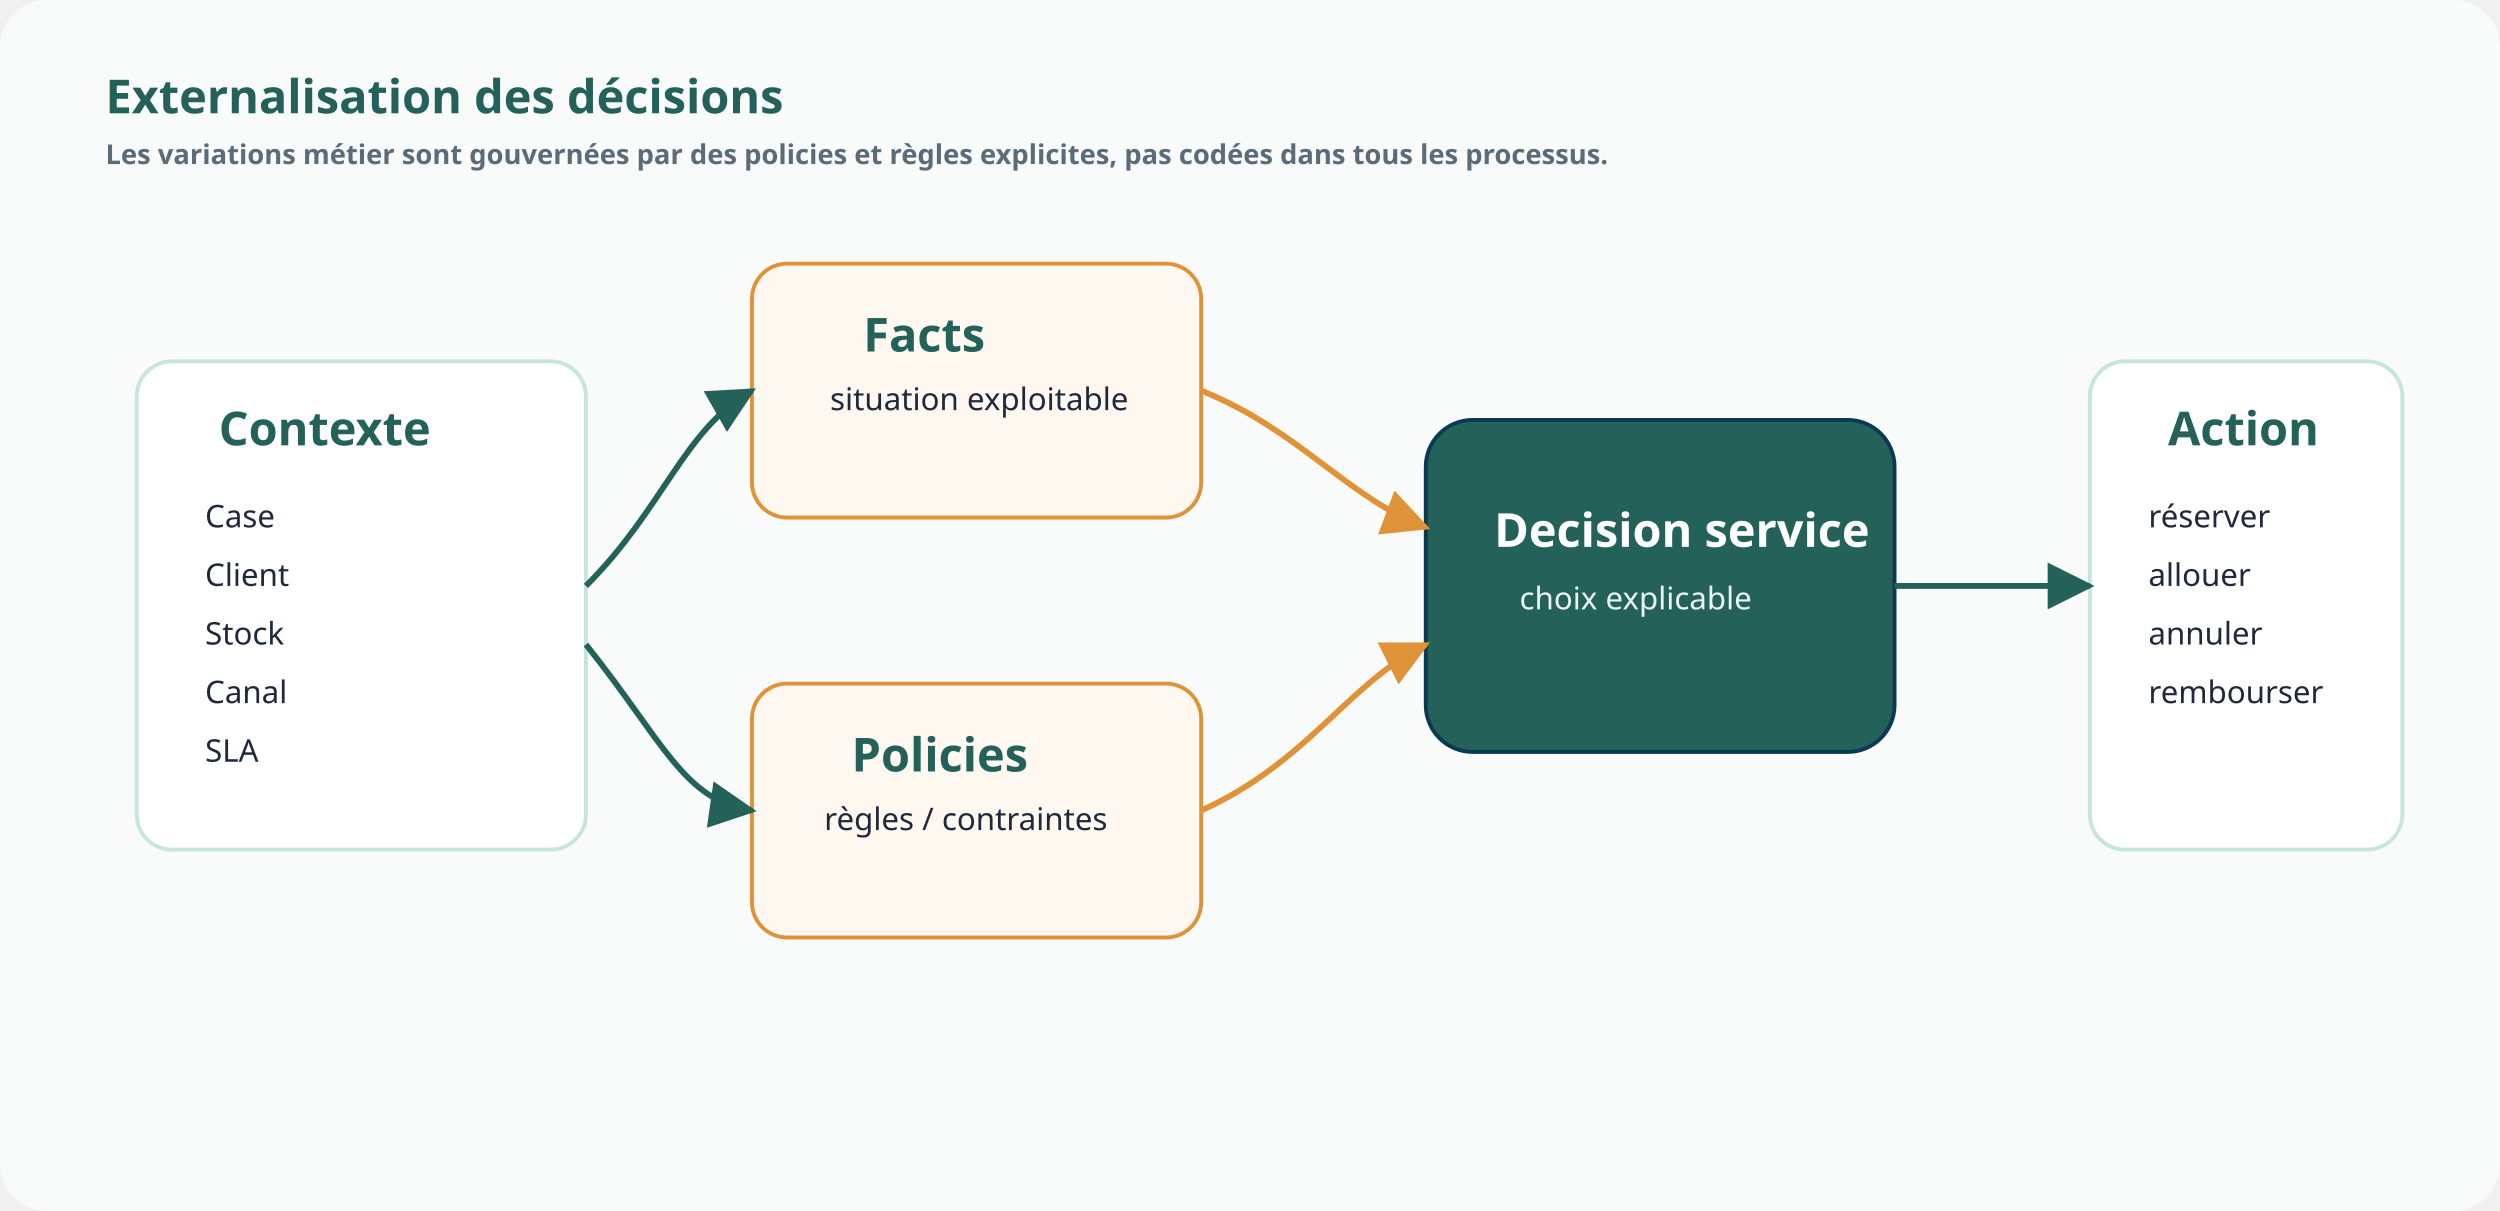
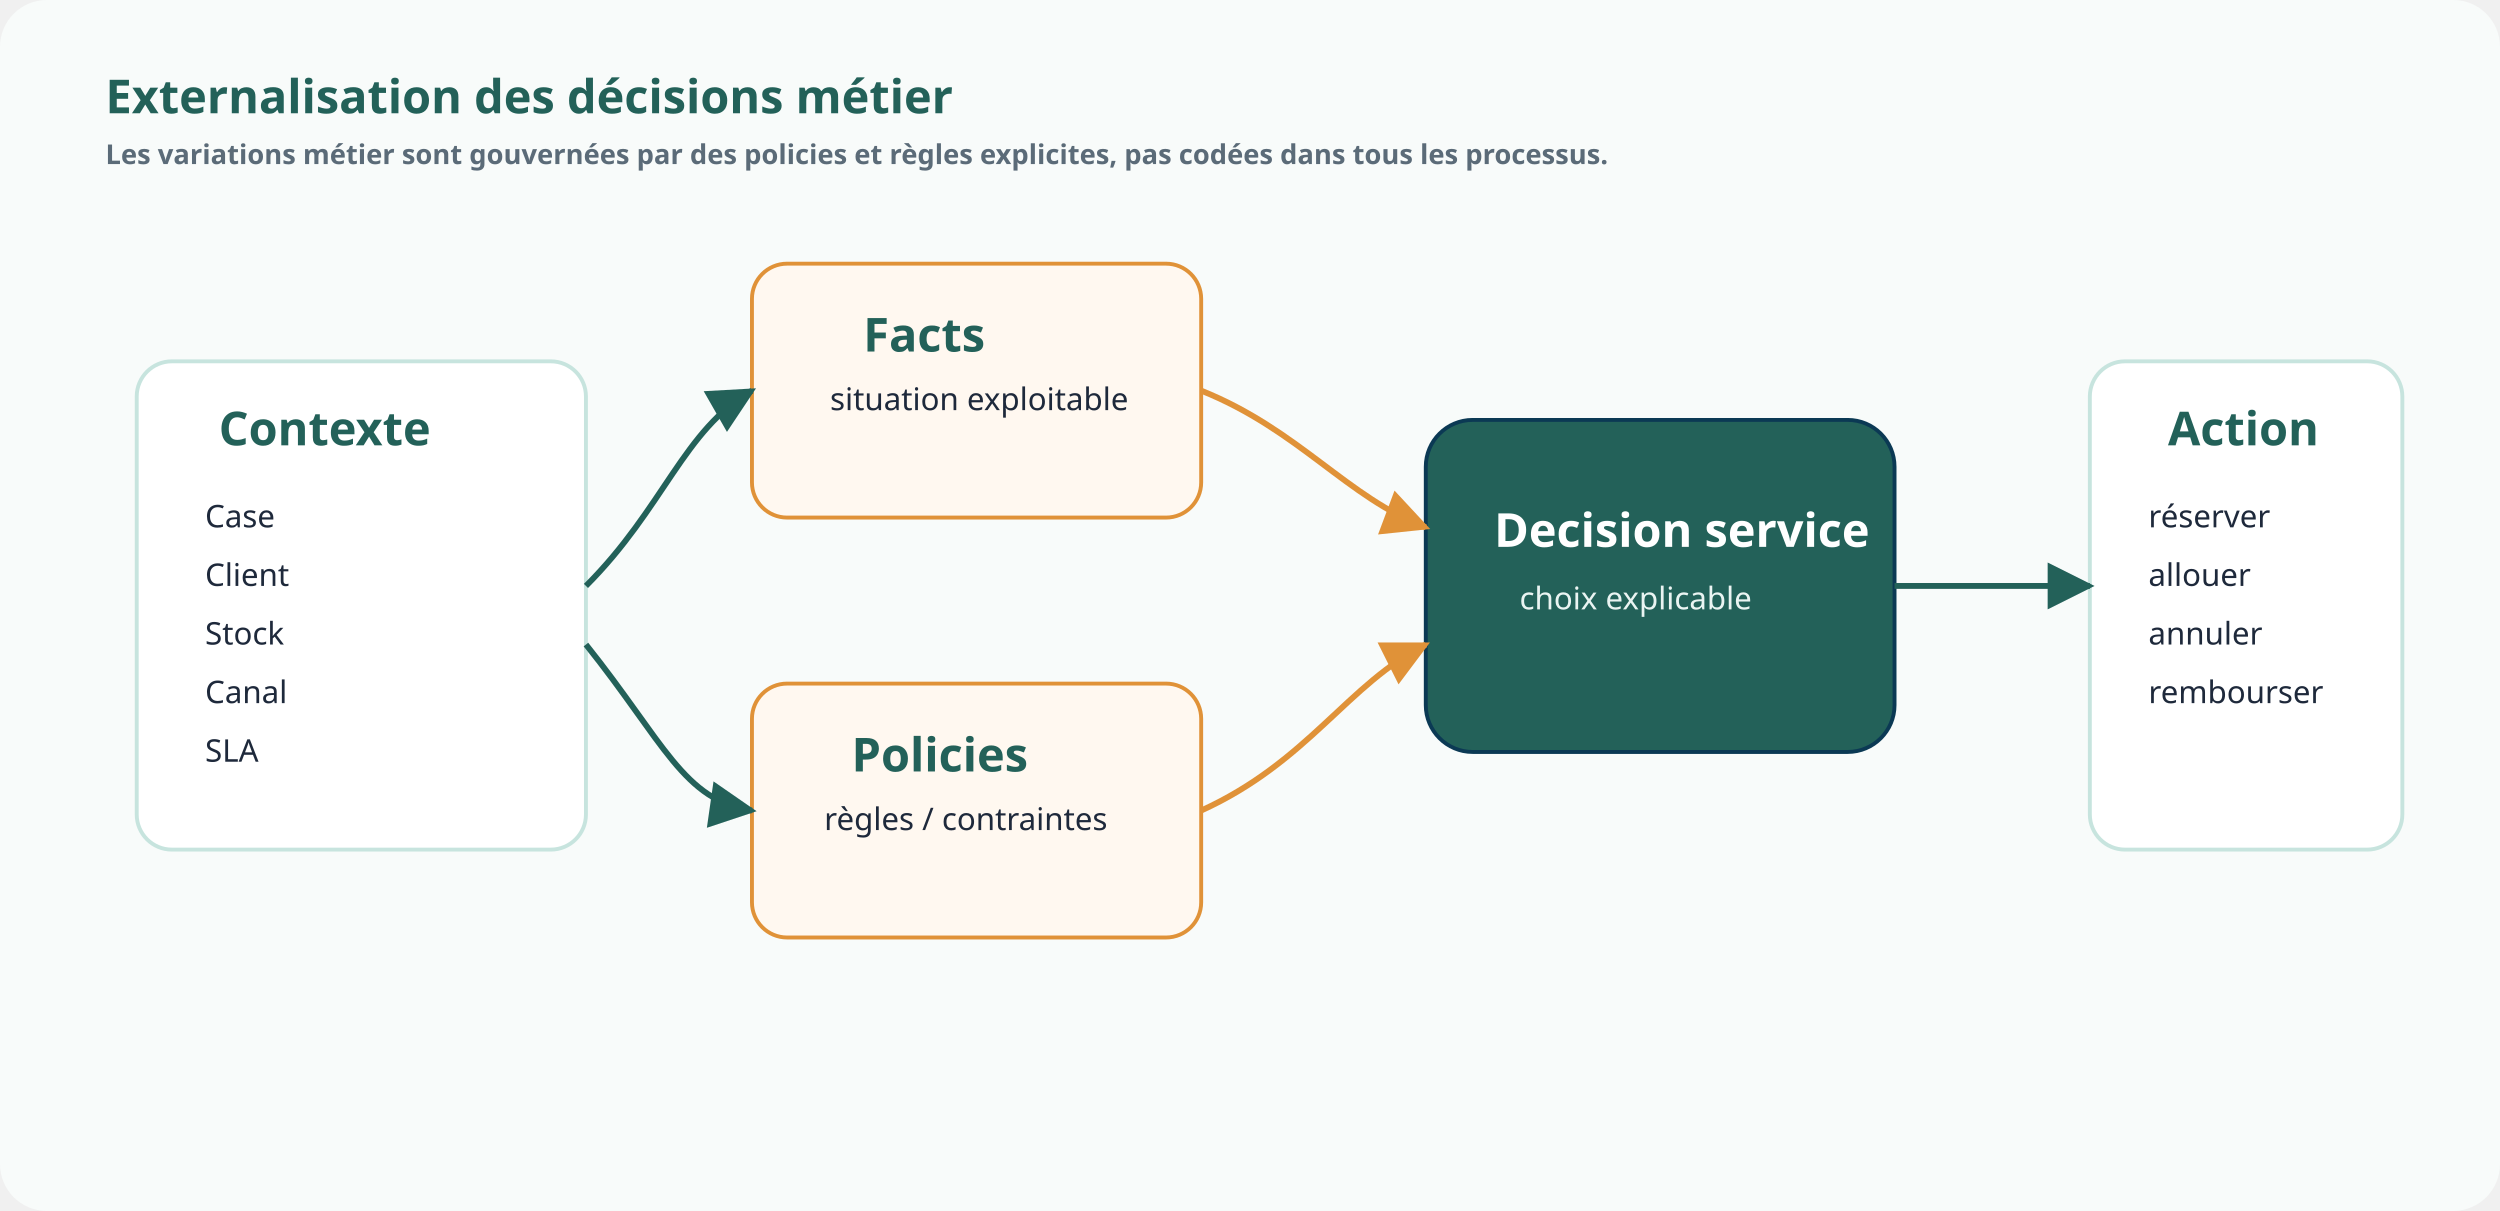
<svg xmlns="http://www.w3.org/2000/svg" width="1280" height="620" viewBox="0 0 1280 620" role="img">
  <defs>
    <style>.bg{fill:#f8fbfa}.box{fill:#fff;stroke:#c7e4de;stroke-width:2}.core{fill:#236159;stroke:#0b3954;stroke-width:2}.accent{fill:#fff8f0;stroke:#e09238;stroke-width:2}.h{font:700 24px Aptos,Calibri,sans-serif;fill:#236159}.hw{font:700 24px Aptos,Calibri,sans-serif;fill:#fff}.t{font:500 16px Aptos,Calibri,sans-serif;fill:#1e293b}.tw{font:500 16px Aptos,Calibri,sans-serif;fill:#eaf4f2}.s{font:600 14px Aptos,Calibri,sans-serif;fill:#5b6b78}.a{stroke:#236159;stroke-width:3;fill:none;marker-end:url(#m)}.aa{stroke:#e09238;stroke-width:3;fill:none;marker-end:url(#ma)}</style>
    <marker id="m" viewBox="0 0 10 10" refX="9" refY="5" markerWidth="8" markerHeight="8" orient="auto">
      <path d="M0,0 L10,5 L0,10z" fill="#236159" />
    </marker>
    <marker id="ma" viewBox="0 0 10 10" refX="9" refY="5" markerWidth="8" markerHeight="8" orient="auto">
      <path d="M0,0 L10,5 L0,10z" fill="#e09238" />
    </marker>
  </defs>
  <rect class="bg" width="1280" height="620" rx="24" />
-   <text class="h" x="54" y="58">Externalisation des décisions</text>
+   <text class="h" x="54" y="58">Externalisation des décisions métier</text>
  <text class="s" x="54" y="84">Les variations métier sont gouvernées par des policies et règles explicites, pas codées dans tous les processus.</text>
  <rect class="box" x="70" y="185" width="230" height="250" rx="18" />
  <text class="h" x="112" y="228">Contexte</text>
  <text class="t" x="105" y="270">Case</text>
  <text class="t" x="105" y="300">Client</text>
  <text class="t" x="105" y="330">Stock</text>
  <text class="t" x="105" y="360">Canal</text>
  <text class="t" x="105" y="390">SLA</text>
  <rect class="accent" x="385" y="135" width="230" height="130" rx="18" />
  <text class="h" x="442" y="180">Facts</text>
  <text class="t" x="425" y="210">situation exploitable</text>
  <rect class="accent" x="385" y="350" width="230" height="130" rx="18" />
  <text class="h" x="436" y="395">Policies</text>
  <text class="t" x="422" y="425">règles / contraintes</text>
  <rect class="core" x="730" y="215" width="240" height="170" rx="24" />
  <text class="hw" x="765" y="280">Decision service</text>
  <text class="tw" x="778" y="312">choix explicable</text>
  <rect class="box" x="1070" y="185" width="160" height="250" rx="18" />
  <text class="h" x="1110" y="228">Action</text>
  <text class="t" x="1100" y="270">réserver</text>
  <text class="t" x="1100" y="300">allouer</text>
  <text class="t" x="1100" y="330">annuler</text>
  <text class="t" x="1100" y="360">rembourser</text>
  <path class="a" d="M300 300 C340 260 350 220 385 200" />
  <path class="a" d="M300 330 C340 380 350 410 385 415" />
  <path class="aa" d="M615 200 C665 220 690 255 730 270" />
  <path class="aa" d="M615 415 C670 390 690 350 730 330" />
  <path class="a" d="M970 300 L1070 300" />
</svg>
